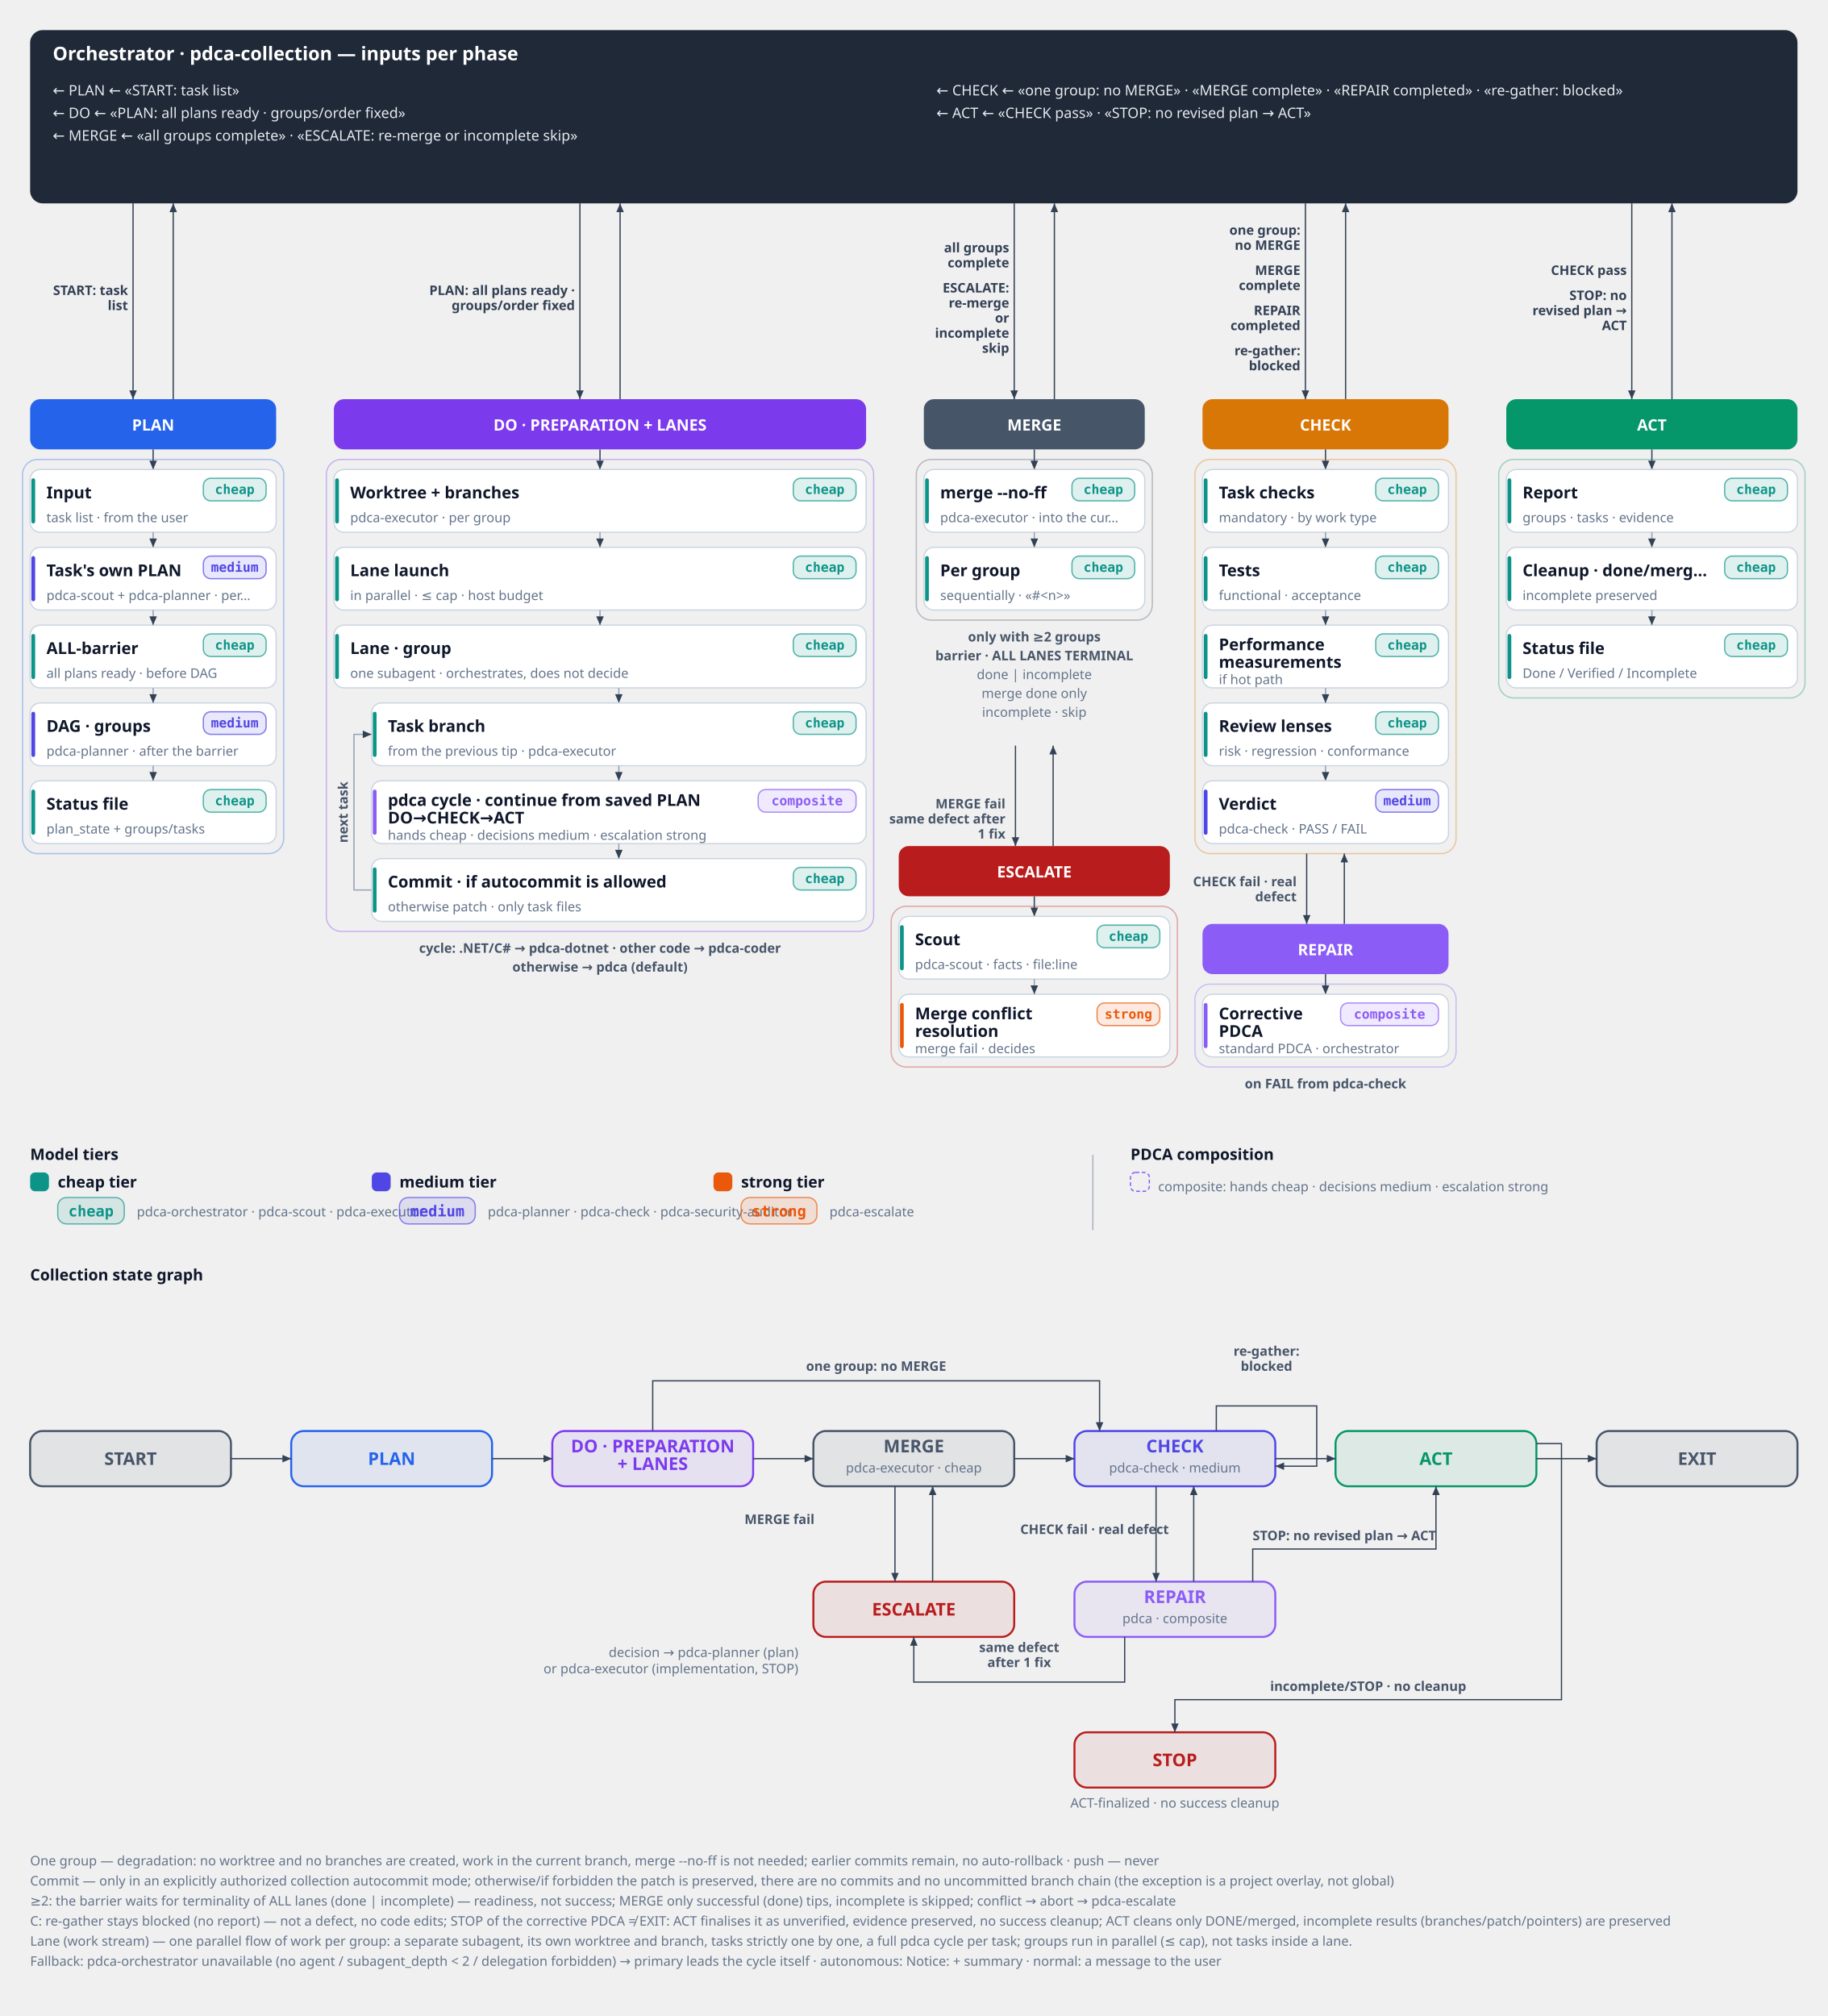
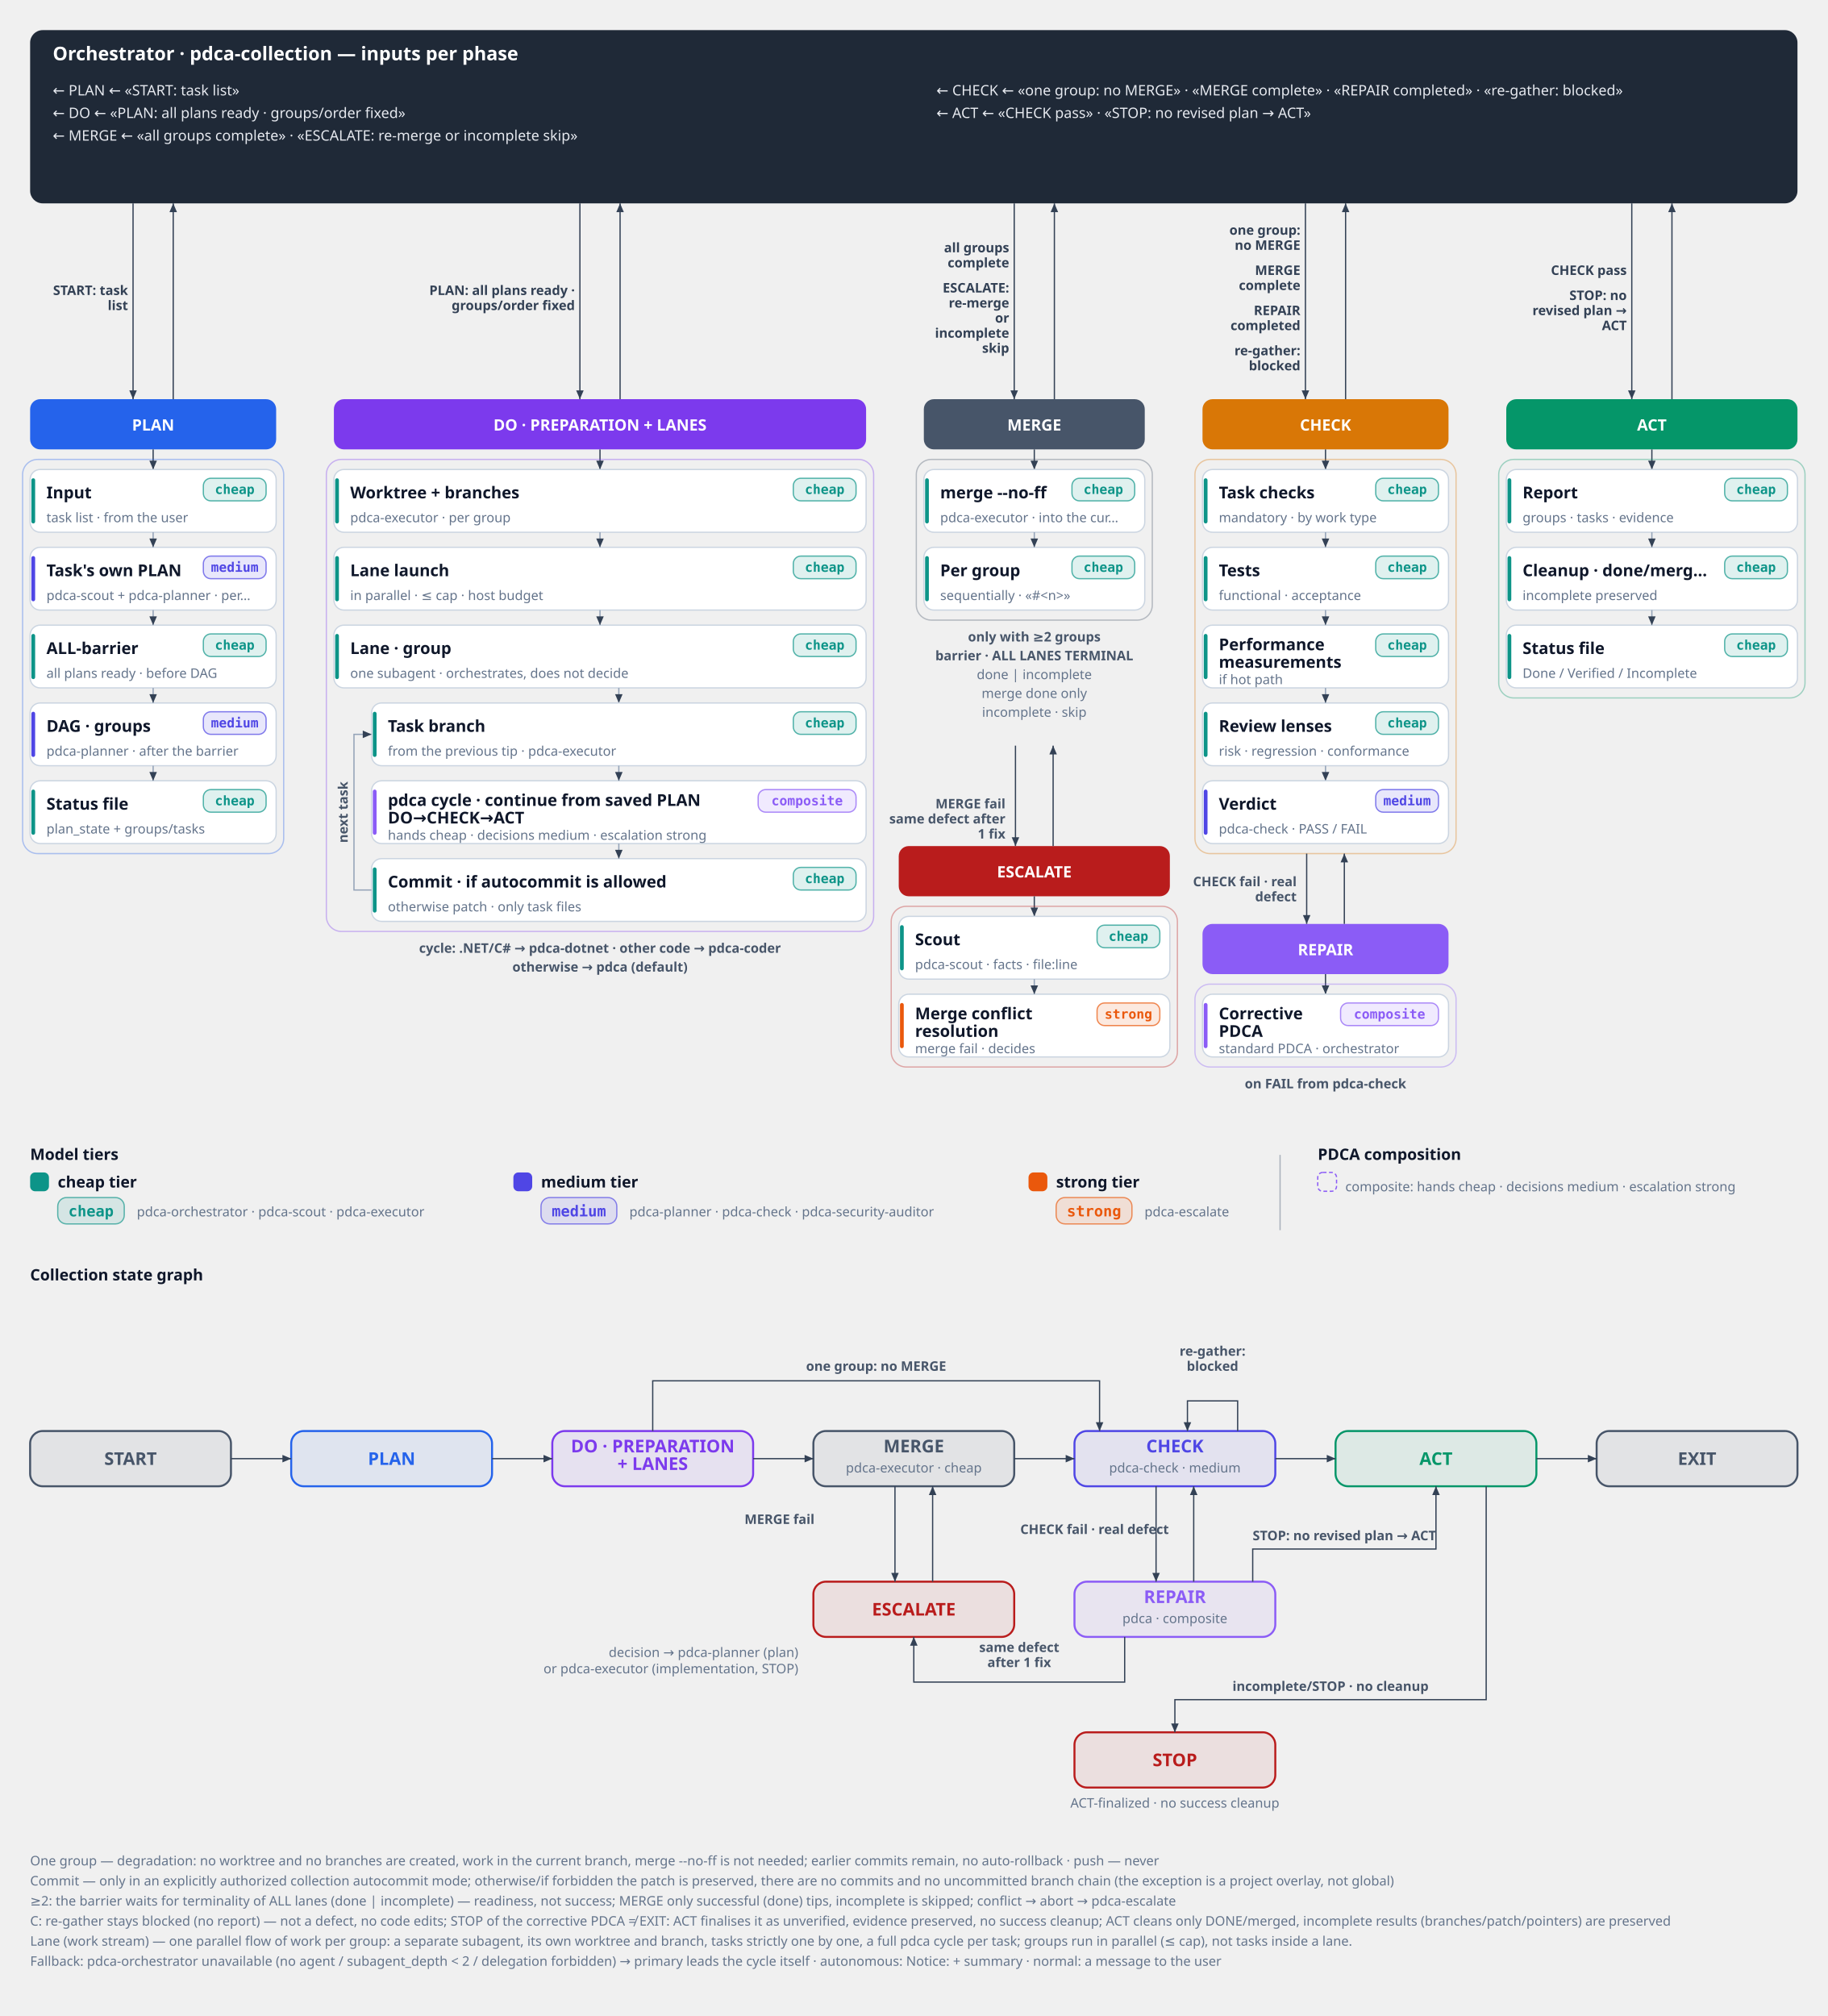
<svg xmlns="http://www.w3.org/2000/svg" viewBox="0 0 1456 1606" width="1456" font-family="Segoe UI, system-ui, sans-serif">
  <defs>
    <marker id="arrow" markerWidth="9" markerHeight="9" refX="7" refY="3" orient="auto">
      <path d="M0,0 L7,3 L0,6 Z" fill="#334155" />
    </marker>
  </defs>
  <style>
.t{font-size:13px;font-weight:600;fill:#0f172a}
.s{font-size:10.5px;fill:#64748b}
.h{font-size:12.5px;font-weight:700;fill:#ffffff}
.g{font-size:10.5px;font-weight:600}
.band{fill:#1f2937}
.bt{fill:#ffffff;font-size:15px;font-weight:700}
.ol{fill:#e6e9ef;font-size:11.5px}
.lt{font-size:12.5px;font-weight:700;fill:#0f172a}
.ls{font-size:10.5px;fill:#64748b}
.nt{font-size:10.5px;fill:#64748b}
.lm{font-family:ui-monospace,Consolas,Menlo,monospace;font-size:12px;font-weight:700}
.bm{font-family:ui-monospace,Consolas,Menlo,monospace;font-size:10.5px;font-weight:700}
.st{font-size:14px;font-weight:700}
</style>
  <rect x="24" y="24" width="1408" height="138" rx="10" class="band" data-band="orchestrator" />
  <text x="42" y="48" class="bt">Orchestrator · pdca-collection — inputs per phase</text>
  <text x="42" y="76" class="ol">← PLAN ← «START: task list»</text>
  <text x="42" y="94" class="ol">← DO ← «PLAN: all plans ready · groups/order fixed»</text>
  <text x="42" y="112" class="ol">← MERGE ← «all groups complete» · «ESCALATE: re-merge or incomplete skip»</text>
  <text x="746.0" y="76" class="ol">← CHECK ← «one group: no MERGE» · «MERGE complete» · «REPAIR completed» · «re-gather: blocked»</text>
  <text x="746.0" y="94" class="ol">← ACT ← «CHECK pass» · «STOP: no revised plan → ACT»</text>
  <g data-column="P">
    <g data-peer-header="P">
      <rect x="24" y="318" width="196" height="40" rx="8" fill="#2563eb" />
      <text x="122.0" y="343.0" class="h" text-anchor="middle">PLAN</text>
    </g>
    <polyline points="122.0,358 122.0,374" fill="none" stroke="#334155" marker-end="url(#arrow)" />
    <rect x="24" y="374" width="196" height="50" rx="8" fill="#ffffff" stroke="#cbd5e1" stroke-width="1" />
    <rect x="25" y="381" width="3" height="36" rx="1.5" fill="#0d9488" />
    <rect x="162" y="381" width="50" height="18" rx="6" fill="#0d9488" fill-opacity="0.13" stroke="#0d9488" stroke-opacity="0.7" />
    <text x="187.0" y="393.5" class="bm" fill="#0d9488" text-anchor="middle">cheap</text>
    <text x="37" y="397" class="t">Input</text>
    <text x="37" y="416" class="s">task list · from the user</text>
    <g data-step="task-plan">
      <rect x="24" y="436" width="196" height="50" rx="8" fill="#ffffff" stroke="#cbd5e1" stroke-width="1" />
      <rect x="25" y="443" width="3" height="36" rx="1.5" fill="#4f46e5" />
      <rect x="162" y="443" width="50" height="18" rx="6" fill="#4f46e5" fill-opacity="0.13" stroke="#4f46e5" stroke-opacity="0.7" />
      <text x="187.0" y="455.5" class="bm" fill="#4f46e5" text-anchor="middle">medium</text>
      <text x="37" y="459" class="t">Task's own PLAN</text>
      <text x="37" y="478" class="s">pdca-scout + pdca-planner · per…</text>
    </g>
    <g data-step="all-plans-barrier">
      <rect x="24" y="498" width="196" height="50" rx="8" fill="#ffffff" stroke="#cbd5e1" stroke-width="1" />
      <rect x="25" y="505" width="3" height="36" rx="1.5" fill="#0d9488" />
      <rect x="162" y="505" width="50" height="18" rx="6" fill="#0d9488" fill-opacity="0.13" stroke="#0d9488" stroke-opacity="0.7" />
      <text x="187.0" y="517.5" class="bm" fill="#0d9488" text-anchor="middle">cheap</text>
      <text x="37" y="521" class="t">ALL-barrier</text>
      <text x="37" y="540" class="s">all plans ready · before DAG</text>
    </g>
    <g data-step="collection-scheduling">
      <rect x="24" y="560" width="196" height="50" rx="8" fill="#ffffff" stroke="#cbd5e1" stroke-width="1" />
      <rect x="25" y="567" width="3" height="36" rx="1.5" fill="#4f46e5" />
      <rect x="162" y="567" width="50" height="18" rx="6" fill="#4f46e5" fill-opacity="0.13" stroke="#4f46e5" stroke-opacity="0.7" />
      <text x="187.0" y="579.5" class="bm" fill="#4f46e5" text-anchor="middle">medium</text>
      <text x="37" y="583" class="t">DAG · groups</text>
      <text x="37" y="602" class="s">pdca-planner · after the barrier</text>
    </g>
    <rect x="24" y="622" width="196" height="50" rx="8" fill="#ffffff" stroke="#cbd5e1" stroke-width="1" />
    <rect x="25" y="629" width="3" height="36" rx="1.5" fill="#0d9488" />
    <rect x="162" y="629" width="50" height="18" rx="6" fill="#0d9488" fill-opacity="0.13" stroke="#0d9488" stroke-opacity="0.7" />
    <text x="187.0" y="641.5" class="bm" fill="#0d9488" text-anchor="middle">cheap</text>
    <text x="37" y="645" class="t">Status file</text>
    <text x="37" y="664" class="s">plan_state + groups/tasks</text>
    <polyline points="122.0,424 122.0,436" fill="none" stroke="#94a3b8" marker-end="url(#arrow)" />
    <polyline points="122.0,486 122.0,498" fill="none" stroke="#94a3b8" marker-end="url(#arrow)" />
    <polyline points="122.0,548 122.0,560" fill="none" stroke="#94a3b8" marker-end="url(#arrow)" />
    <polyline points="122.0,610 122.0,622" fill="none" stroke="#94a3b8" marker-end="url(#arrow)" />
    <rect x="18" y="366" width="208" height="314" rx="12" fill="none" stroke="#2563eb" stroke-opacity="0.35" stroke-width="1" data-frame="P" />
  </g>
  <g data-column="DO">
    <g data-peer-header="DO">
      <rect x="266.0" y="318" width="424" height="40" rx="8" fill="#7c3aed" />
      <text x="478.0" y="343.0" class="h" text-anchor="middle">DO · PREPARATION + LANES</text>
    </g>
    <polyline points="478.0,358 478.0,374" fill="none" stroke="#334155" marker-end="url(#arrow)" />
    <rect x="266.0" y="374" width="424" height="50" rx="8" fill="#ffffff" stroke="#cbd5e1" stroke-width="1" />
    <rect x="267.0" y="381" width="3" height="36" rx="1.5" fill="#0d9488" />
    <rect x="632.0" y="381" width="50" height="18" rx="6" fill="#0d9488" fill-opacity="0.13" stroke="#0d9488" stroke-opacity="0.7" />
    <text x="657.0" y="393.5" class="bm" fill="#0d9488" text-anchor="middle">cheap</text>
    <text x="279.0" y="397" class="t">Worktree + branches</text>
    <text x="279.0" y="416" class="s">pdca-executor · per group</text>
    <rect x="266.0" y="436" width="424" height="50" rx="8" fill="#ffffff" stroke="#cbd5e1" stroke-width="1" />
    <rect x="267.0" y="443" width="3" height="36" rx="1.5" fill="#0d9488" />
    <rect x="632.0" y="443" width="50" height="18" rx="6" fill="#0d9488" fill-opacity="0.13" stroke="#0d9488" stroke-opacity="0.7" />
    <text x="657.0" y="455.5" class="bm" fill="#0d9488" text-anchor="middle">cheap</text>
    <text x="279.0" y="459" class="t">Lane launch</text>
    <text x="279.0" y="478" class="s">in parallel · ≤ cap · host budget</text>
    <polyline points="478.0,424 478.0,436" fill="none" stroke="#94a3b8" marker-end="url(#arrow)" />
    <rect x="266.0" y="498" width="424" height="50" rx="8" fill="#ffffff" stroke="#cbd5e1" stroke-width="1" />
    <rect x="267.0" y="505" width="3" height="36" rx="1.5" fill="#0d9488" />
    <rect x="632.0" y="505" width="50" height="18" rx="6" fill="#0d9488" fill-opacity="0.13" stroke="#0d9488" stroke-opacity="0.7" />
    <text x="657.0" y="517.5" class="bm" fill="#0d9488" text-anchor="middle">cheap</text>
    <text x="279.0" y="521" class="t">Lane · group</text>
    <text x="279.0" y="540" class="s">one subagent · orchestrates, does not decide</text>
    <polyline points="478.0,486 478.0,498" fill="none" stroke="#94a3b8" marker-end="url(#arrow)" />
    <polyline points="493.0,548 493.0,560" fill="none" stroke="#94a3b8" marker-end="url(#arrow)" />
    <rect x="296.0" y="560" width="394" height="50" rx="8" fill="#ffffff" stroke="#cbd5e1" stroke-width="1" />
    <rect x="297.0" y="567" width="3" height="36" rx="1.5" fill="#0d9488" />
    <rect x="632.0" y="567" width="50" height="18" rx="6" fill="#0d9488" fill-opacity="0.13" stroke="#0d9488" stroke-opacity="0.7" />
    <text x="657.0" y="579.5" class="bm" fill="#0d9488" text-anchor="middle">cheap</text>
    <text x="309.0" y="583" class="t">Task branch</text>
    <text x="309.0" y="602" class="s">from the previous tip · pdca-executor</text>
    <rect x="296.0" y="622" width="394" height="50" rx="8" fill="#ffffff" stroke="#cbd5e1" stroke-width="1" />
    <rect x="297.0" y="629" width="3" height="36" rx="1.5" fill="#8b5cf6" />
    <rect x="604.0" y="629" width="78" height="18" rx="6" fill="#8b5cf6" fill-opacity="0.13" stroke="#8b5cf6" stroke-opacity="0.7" />
    <text x="643.0" y="641.5" class="bm" fill="#8b5cf6" text-anchor="middle">composite</text>
    <text x="309.0" y="642" class="t">pdca cycle · continue from saved PLAN</text>
    <text x="309.0" y="656" class="t">DO→CHECK→ACT</text>
    <text x="309.0" y="669" class="s">hands cheap · decisions medium · escalation strong</text>
    <polyline points="493.0,610 493.0,622" fill="none" stroke="#94a3b8" marker-end="url(#arrow)" />
    <rect x="296.0" y="684" width="394" height="50" rx="8" fill="#ffffff" stroke="#cbd5e1" stroke-width="1" />
    <rect x="297.0" y="691" width="3" height="36" rx="1.5" fill="#0d9488" />
    <rect x="632.0" y="691" width="50" height="18" rx="6" fill="#0d9488" fill-opacity="0.13" stroke="#0d9488" stroke-opacity="0.7" />
    <text x="657.0" y="703.5" class="bm" fill="#0d9488" text-anchor="middle">cheap</text>
    <text x="309.0" y="707" class="t">Commit · if autocommit is allowed</text>
    <text x="309.0" y="726" class="s">otherwise patch · only task files</text>
    <polyline points="493.0,672 493.0,684" fill="none" stroke="#94a3b8" marker-end="url(#arrow)" />
    <path d="M296.0,709.0 L282.0,709.0 L282.0,585.0 L296.0,585.0" fill="none" stroke="#94a3b8" marker-end="url(#arrow)" />
    <text x="277.0" y="647.0" class="g" fill="#475569" text-anchor="middle" transform="rotate(-90 277.0 647.0)">next task</text>
    <rect x="260.0" y="366" width="436" height="376" rx="12" fill="none" stroke="#7c3aed" stroke-opacity="0.35" stroke-width="1" data-frame="DO" />
    <text x="478.0" y="759" class="g" fill="#475569" text-anchor="middle">cycle: .NET/C# → pdca-dotnet · other code → pdca-coder</text>
    <text x="478.0" y="774" class="g" fill="#475569" text-anchor="middle">otherwise → pdca (default)</text>
  </g>
  <g data-column="MERGE">
    <g data-peer-header="MERGE">
      <rect x="736.0" y="318" width="176" height="40" rx="8" fill="#475569" />
      <text x="824.0" y="343.0" class="h" text-anchor="middle">MERGE</text>
    </g>
    <polyline points="824.0,358 824.0,374" fill="none" stroke="#334155" marker-end="url(#arrow)" />
    <rect x="736.0" y="374" width="176" height="50" rx="8" fill="#ffffff" stroke="#cbd5e1" stroke-width="1" />
    <rect x="737.0" y="381" width="3" height="36" rx="1.5" fill="#0d9488" />
    <rect x="854.0" y="381" width="50" height="18" rx="6" fill="#0d9488" fill-opacity="0.13" stroke="#0d9488" stroke-opacity="0.7" />
    <text x="879.0" y="393.5" class="bm" fill="#0d9488" text-anchor="middle">cheap</text>
    <text x="749.0" y="397" class="t">merge --no-ff</text>
    <text x="749.0" y="416" class="s">pdca-executor · into the cur…</text>
    <rect x="736.0" y="436" width="176" height="50" rx="8" fill="#ffffff" stroke="#cbd5e1" stroke-width="1" />
    <rect x="737.0" y="443" width="3" height="36" rx="1.5" fill="#0d9488" />
    <rect x="854.0" y="443" width="50" height="18" rx="6" fill="#0d9488" fill-opacity="0.13" stroke="#0d9488" stroke-opacity="0.7" />
    <text x="879.0" y="455.5" class="bm" fill="#0d9488" text-anchor="middle">cheap</text>
    <text x="749.0" y="459" class="t">Per group</text>
    <text x="749.0" y="478" class="s">sequentially · «#&lt;n&gt;»</text>
    <polyline points="824.0,424 824.0,436" fill="none" stroke="#94a3b8" marker-end="url(#arrow)" />
    <g data-condition="all-lanes-terminal">
      <rect x="730.0" y="366" width="188" height="128" rx="12" fill="none" stroke="#475569" stroke-opacity="0.35" stroke-width="1" data-frame="MERGE" />
      <text x="824.0" y="511" class="g" fill="#475569" text-anchor="middle">only with ≥2 groups</text>
      <text x="824.0" y="526" class="g" fill="#475569" text-anchor="middle">barrier · ALL LANES TERMINAL</text>
      <text x="824.0" y="541" class="ls" fill="#64748b" text-anchor="middle">done | incomplete</text>
      <text x="824.0" y="556" class="ls" fill="#64748b" text-anchor="middle">merge done only</text>
      <text x="824.0" y="571" class="ls" fill="#64748b" text-anchor="middle">incomplete · skip</text>
    </g>
  </g>
  <g data-column="C" data-role="pdca-check" data-tier="medium">
    <g data-peer-header="C">
      <rect x="958.0" y="318" width="196" height="40" rx="8" fill="#d97706" />
      <text x="1056.0" y="343.0" class="h" text-anchor="middle">CHECK</text>
    </g>
    <polyline points="1056.0,358 1056.0,374" fill="none" stroke="#334155" marker-end="url(#arrow)" />
    <rect x="958.0" y="374" width="196" height="50" rx="8" fill="#ffffff" stroke="#cbd5e1" stroke-width="1" />
    <rect x="959.0" y="381" width="3" height="36" rx="1.5" fill="#0d9488" />
    <rect x="1096.0" y="381" width="50" height="18" rx="6" fill="#0d9488" fill-opacity="0.13" stroke="#0d9488" stroke-opacity="0.7" />
    <text x="1121.0" y="393.5" class="bm" fill="#0d9488" text-anchor="middle">cheap</text>
    <text x="971.0" y="397" class="t">Task checks</text>
    <text x="971.0" y="416" class="s">mandatory · by work type</text>
    <rect x="958.0" y="436" width="196" height="50" rx="8" fill="#ffffff" stroke="#cbd5e1" stroke-width="1" />
    <rect x="959.0" y="443" width="3" height="36" rx="1.5" fill="#0d9488" />
    <rect x="1096.0" y="443" width="50" height="18" rx="6" fill="#0d9488" fill-opacity="0.13" stroke="#0d9488" stroke-opacity="0.7" />
    <text x="1121.0" y="455.5" class="bm" fill="#0d9488" text-anchor="middle">cheap</text>
    <text x="971.0" y="459" class="t">Tests</text>
    <text x="971.0" y="478" class="s">functional · acceptance</text>
    <rect x="958.0" y="498" width="196" height="50" rx="8" fill="#ffffff" stroke="#cbd5e1" stroke-width="1" />
    <rect x="959.0" y="505" width="3" height="36" rx="1.5" fill="#0d9488" />
    <rect x="1096.0" y="505" width="50" height="18" rx="6" fill="#0d9488" fill-opacity="0.13" stroke="#0d9488" stroke-opacity="0.7" />
    <text x="1121.0" y="517.5" class="bm" fill="#0d9488" text-anchor="middle">cheap</text>
    <text x="971.0" y="518" class="t">Performance</text>
    <text x="971.0" y="532" class="t">measurements</text>
    <text x="971.0" y="545" class="s">if hot path</text>
    <rect x="958.0" y="560" width="196" height="50" rx="8" fill="#ffffff" stroke="#cbd5e1" stroke-width="1" />
    <rect x="959.0" y="567" width="3" height="36" rx="1.5" fill="#0d9488" />
    <rect x="1096.0" y="567" width="50" height="18" rx="6" fill="#0d9488" fill-opacity="0.13" stroke="#0d9488" stroke-opacity="0.7" />
    <text x="1121.0" y="579.5" class="bm" fill="#0d9488" text-anchor="middle">cheap</text>
    <text x="971.0" y="583" class="t">Review lenses</text>
    <text x="971.0" y="602" class="s">risk · regression · conformance</text>
    <polyline points="1056.0,424 1056.0,436" fill="none" stroke="#94a3b8" marker-end="url(#arrow)" />
    <polyline points="1056.0,486 1056.0,498" fill="none" stroke="#94a3b8" marker-end="url(#arrow)" />
    <polyline points="1056.0,548 1056.0,560" fill="none" stroke="#94a3b8" marker-end="url(#arrow)" />
    <polyline points="1056.0,610 1056.0,622" fill="none" stroke="#94a3b8" marker-end="url(#arrow)" />
    <g data-step="check-verdict" data-role="pdca-check" data-tier="medium">
      <rect x="958.0" y="622" width="196" height="50" rx="8" fill="#ffffff" stroke="#cbd5e1" stroke-width="1" />
      <rect x="959.0" y="629" width="3" height="36" rx="1.5" fill="#4f46e5" />
      <rect x="1096.0" y="629" width="50" height="18" rx="6" fill="#4f46e5" fill-opacity="0.13" stroke="#4f46e5" stroke-opacity="0.7" />
      <text x="1121.0" y="641.5" class="bm" fill="#4f46e5" text-anchor="middle">medium</text>
      <text x="971.0" y="645" class="t">Verdict</text>
      <text x="971.0" y="664" class="s">pdca-check · PASS / FAIL</text>
    </g>
    <rect x="952.0" y="366" width="208" height="314" rx="12" fill="none" stroke="#d97706" stroke-opacity="0.35" stroke-width="1" data-frame="C" />
  </g>
  <g data-column="A">
    <g data-peer-header="A">
      <rect x="1200.0" y="318" width="232" height="40" rx="8" fill="#059669" />
      <text x="1316.0" y="343.0" class="h" text-anchor="middle">ACT</text>
    </g>
    <polyline points="1316.0,358 1316.0,374" fill="none" stroke="#334155" marker-end="url(#arrow)" />
    <rect x="1200.0" y="374" width="232" height="50" rx="8" fill="#ffffff" stroke="#cbd5e1" stroke-width="1" />
    <rect x="1201.0" y="381" width="3" height="36" rx="1.5" fill="#0d9488" />
    <rect x="1374.0" y="381" width="50" height="18" rx="6" fill="#0d9488" fill-opacity="0.13" stroke="#0d9488" stroke-opacity="0.7" />
    <text x="1399.0" y="393.5" class="bm" fill="#0d9488" text-anchor="middle">cheap</text>
    <text x="1213.0" y="397" class="t">Report</text>
    <text x="1213.0" y="416" class="s">groups · tasks · evidence</text>
    <rect x="1200.0" y="436" width="232" height="50" rx="8" fill="#ffffff" stroke="#cbd5e1" stroke-width="1" />
    <rect x="1201.0" y="443" width="3" height="36" rx="1.5" fill="#0d9488" />
    <rect x="1374.0" y="443" width="50" height="18" rx="6" fill="#0d9488" fill-opacity="0.13" stroke="#0d9488" stroke-opacity="0.7" />
    <text x="1399.0" y="455.5" class="bm" fill="#0d9488" text-anchor="middle">cheap</text>
    <text x="1213.0" y="459" class="t">Cleanup · done/merg…</text>
    <text x="1213.0" y="478" class="s">incomplete preserved</text>
    <rect x="1200.0" y="498" width="232" height="50" rx="8" fill="#ffffff" stroke="#cbd5e1" stroke-width="1" />
    <rect x="1201.0" y="505" width="3" height="36" rx="1.5" fill="#0d9488" />
    <rect x="1374.0" y="505" width="50" height="18" rx="6" fill="#0d9488" fill-opacity="0.13" stroke="#0d9488" stroke-opacity="0.7" />
    <text x="1399.0" y="517.5" class="bm" fill="#0d9488" text-anchor="middle">cheap</text>
    <text x="1213.0" y="521" class="t">Status file</text>
    <text x="1213.0" y="540" class="s">Done / Verified / Incomplete</text>
    <polyline points="1316.0,424 1316.0,436" fill="none" stroke="#94a3b8" marker-end="url(#arrow)" />
    <polyline points="1316.0,486 1316.0,498" fill="none" stroke="#94a3b8" marker-end="url(#arrow)" />
    <rect x="1194.0" y="366" width="244" height="190" rx="12" fill="none" stroke="#059669" stroke-opacity="0.35" stroke-width="1" data-frame="A" />
  </g>
  <g data-column="REPAIR" data-child-of="C" data-dispatched-by="orchestrator" data-main-recovery="corrective-pdca" data-composition="composite">
    <g data-peer-header="REPAIR">
      <rect x="958.0" y="736" width="196" height="40" rx="8" fill="#8b5cf6" />
      <text x="1056.0" y="761.0" class="h" text-anchor="middle">REPAIR</text>
    </g>
    <polyline points="1056.0,776 1056.0,792" fill="none" stroke="#334155" marker-end="url(#arrow)" />
    <rect x="958.0" y="792" width="196" height="50" rx="8" fill="#ffffff" stroke="#cbd5e1" stroke-width="1" />
    <rect x="959.0" y="799" width="3" height="36" rx="1.5" fill="#8b5cf6" />
    <rect x="1068.0" y="799" width="78" height="18" rx="6" fill="#8b5cf6" fill-opacity="0.13" stroke="#8b5cf6" stroke-opacity="0.7" />
    <text x="1107.0" y="811.5" class="bm" fill="#8b5cf6" text-anchor="middle">composite</text>
    <text x="971.0" y="812" class="t">Corrective</text>
    <text x="971.0" y="826" class="t">PDCA</text>
    <text x="971.0" y="839" class="s">standard PDCA · orchestrator</text>
    <rect x="952.0" y="784" width="208" height="66" rx="12" fill="none" stroke="#8b5cf6" stroke-opacity="0.35" stroke-width="1" data-frame="REPAIR" />
    <text x="1056.0" y="867" class="g" fill="#475569" text-anchor="middle">on FAIL from pdca-check</text>
  </g>
  <g data-bus="dispatch" data-origin="C" data-target="REPAIR" data-kind="dispatch">
    <polyline points="1041.0,680 1041.0,736" fill="none" stroke="#334155" marker-end="url(#arrow)" />
    <g data-entry-from="C" data-entry-to="REPAIR" data-entry-condition="FAIL">
      <text x="1033.0" y="706" class="g" fill="#475569" text-anchor="end">CHECK fail · real</text>
      <text x="1033.0" y="718" class="g" fill="#475569" text-anchor="end">defect</text>
    </g>
  </g>
  <g data-bus="result" data-origin="REPAIR" data-target="C" data-kind="result">
    <polyline points="1071.0,736 1071.0,680" fill="none" stroke="#334155" marker-end="url(#arrow)" />
  </g>
  <g data-column="E" data-child-of="MERGE" data-dispatched-by="orchestrator">
    <g data-peer-header="E">
      <rect x="716.0" y="674" width="216" height="40" rx="8" fill="#b91c1c" />
      <text x="824.0" y="699.0" class="h" text-anchor="middle">ESCALATE</text>
    </g>
    <polyline points="824.0,714 824.0,730" fill="none" stroke="#334155" marker-end="url(#arrow)" />
    <rect x="716.0" y="730" width="216" height="50" rx="8" fill="#ffffff" stroke="#cbd5e1" stroke-width="1" />
    <rect x="717.0" y="737" width="3" height="36" rx="1.5" fill="#0d9488" />
    <rect x="874.0" y="737" width="50" height="18" rx="6" fill="#0d9488" fill-opacity="0.13" stroke="#0d9488" stroke-opacity="0.7" />
    <text x="899.0" y="749.5" class="bm" fill="#0d9488" text-anchor="middle">cheap</text>
    <text x="729.0" y="753" class="t">Scout</text>
    <text x="729.0" y="772" class="s">pdca-scout · facts · file:line</text>
    <rect x="716.0" y="792" width="216" height="50" rx="8" fill="#ffffff" stroke="#cbd5e1" stroke-width="1" />
    <rect x="717.0" y="799" width="3" height="36" rx="1.5" fill="#ea580c" />
    <rect x="874.0" y="799" width="50" height="18" rx="6" fill="#ea580c" fill-opacity="0.13" stroke="#ea580c" stroke-opacity="0.7" />
    <text x="899.0" y="811.5" class="bm" fill="#ea580c" text-anchor="middle">strong</text>
    <text x="729.0" y="812" class="t">Merge conflict</text>
    <text x="729.0" y="826" class="t">resolution</text>
    <text x="729.0" y="839" class="s">merge fail · decides</text>
    <polyline points="824.0,780 824.0,792" fill="none" stroke="#94a3b8" marker-end="url(#arrow)" />
    <rect x="710.0" y="722" width="228" height="128" rx="12" fill="none" stroke="#b91c1c" stroke-opacity="0.35" stroke-width="1" data-frame="E" />
  </g>
  <g data-bus="dispatch" data-origin="MERGE" data-target="E" data-kind="dispatch">
    <polyline points="809.0,594 809.0,674" fill="none" stroke="#334155" marker-end="url(#arrow)" />
    <g data-entry-from="MERGE" data-entry-to="ESCALATE" data-entry-condition="merge-conflict">
      <text x="801.0" y="644" class="g" fill="#475569" text-anchor="end">MERGE fail</text>
    </g>
    <g data-entry-from="REPAIR" data-entry-to="ESCALATE" data-entry-condition="same defect after 1 fix">
      <text x="801.0" y="656" class="g" fill="#475569" text-anchor="end">same defect after</text>
      <text x="801.0" y="668" class="g" fill="#475569" text-anchor="end">1 fix</text>
    </g>
  </g>
  <g data-bus="result" data-origin="E" data-target="MERGE" data-kind="result">
    <polyline points="839.0,674 839.0,594" fill="none" stroke="#334155" marker-end="url(#arrow)" />
  </g>
  <g data-bus="dispatch" data-origin="orchestrator" data-target="P" data-kind="dispatch">
    <polyline points="106.0,162 106.0,318" fill="none" stroke="#334155" marker-end="url(#arrow)" />
    <g data-entry-from="START" data-entry-to="P" data-entry-condition="start">
      <text x="102.0" y="235.0" class="g" fill="#334155" text-anchor="end">START: task</text>
      <text x="102.0" y="247.0" class="g" fill="#334155" text-anchor="end">list</text>
    </g>
  </g>
  <g data-bus="result" data-origin="P" data-target="orchestrator" data-kind="result">
    <polyline points="138.0,318 138.0,162" fill="none" stroke="#334155" marker-end="url(#arrow)" />
  </g>
  <g data-bus="dispatch" data-origin="orchestrator" data-target="DO" data-kind="dispatch">
    <polyline points="462.0,162 462.0,318" fill="none" stroke="#334155" marker-end="url(#arrow)" />
    <g data-entry-from="P" data-entry-to="DO" data-entry-condition="groups">
      <text x="458.0" y="235.0" class="g" fill="#334155" text-anchor="end">PLAN: all plans ready ·</text>
      <text x="458.0" y="247.0" class="g" fill="#334155" text-anchor="end">groups/order fixed</text>
    </g>
  </g>
  <g data-bus="result" data-origin="DO" data-target="orchestrator" data-kind="result">
    <polyline points="494.0,318 494.0,162" fill="none" stroke="#334155" marker-end="url(#arrow)" />
  </g>
  <g data-bus="dispatch" data-origin="orchestrator" data-target="MERGE" data-kind="dispatch">
    <polyline points="808.0,162 808.0,318" fill="none" stroke="#334155" marker-end="url(#arrow)" />
    <g data-entry-from="DO" data-entry-to="MERGE" data-entry-condition="≥2 · all-lanes-terminal">
      <text x="804.0" y="201.0" class="g" fill="#334155" text-anchor="end">all groups</text>
      <text x="804.0" y="213.0" class="g" fill="#334155" text-anchor="end">complete</text>
    </g>
    <g data-entry-from="ESCALATE" data-entry-to="MERGE" data-entry-condition="resolved/reorder/mark incomplete">
      <text x="804.0" y="233.0" class="g" fill="#334155" text-anchor="end">ESCALATE:</text>
      <text x="804.0" y="245.0" class="g" fill="#334155" text-anchor="end">re-merge</text>
      <text x="804.0" y="257.0" class="g" fill="#334155" text-anchor="end">or</text>
      <text x="804.0" y="269.0" class="g" fill="#334155" text-anchor="end">incomplete</text>
      <text x="804.0" y="281.0" class="g" fill="#334155" text-anchor="end">skip</text>
    </g>
  </g>
  <g data-bus="result" data-origin="MERGE" data-target="orchestrator" data-kind="result">
    <polyline points="840.0,318 840.0,162" fill="none" stroke="#334155" marker-end="url(#arrow)" />
  </g>
  <g data-bus="dispatch" data-origin="orchestrator" data-target="C" data-kind="dispatch">
    <polyline points="1040.0,162 1040.0,318" fill="none" stroke="#334155" marker-end="url(#arrow)" />
    <g data-entry-from="DO" data-entry-to="C" data-entry-condition="one group · no merge">
      <text x="1036.0" y="187.0" class="g" fill="#334155" text-anchor="end">one group:</text>
      <text x="1036.0" y="199.0" class="g" fill="#334155" text-anchor="end">no MERGE</text>
    </g>
    <g data-entry-from="MERGE" data-entry-to="C" data-entry-condition="integration complete">
      <text x="1036.0" y="219.0" class="g" fill="#334155" text-anchor="end">MERGE</text>
      <text x="1036.0" y="231.0" class="g" fill="#334155" text-anchor="end">complete</text>
    </g>
    <g data-entry-from="REPAIR" data-entry-to="C" data-entry-condition="full-verification">
      <text x="1036.0" y="251.0" class="g" fill="#334155" text-anchor="end">REPAIR</text>
      <text x="1036.0" y="263.0" class="g" fill="#334155" text-anchor="end">completed</text>
    </g>
    <g data-entry-from="C" data-entry-to="C" data-entry-condition="re-gather">
      <text x="1036.0" y="283.0" class="g" fill="#334155" text-anchor="end">re-gather:</text>
      <text x="1036.0" y="295.0" class="g" fill="#334155" text-anchor="end">blocked</text>
    </g>
  </g>
  <g data-bus="result" data-origin="C" data-target="orchestrator" data-kind="result">
    <polyline points="1072.0,318 1072.0,162" fill="none" stroke="#334155" marker-end="url(#arrow)" />
  </g>
  <g data-bus="dispatch" data-origin="orchestrator" data-target="A" data-kind="dispatch">
    <polyline points="1300.0,162 1300.0,318" fill="none" stroke="#334155" marker-end="url(#arrow)" />
    <g data-entry-from="C" data-entry-to="A" data-entry-condition="PASS">
      <text x="1296.0" y="219.0" class="g" fill="#334155" text-anchor="end">CHECK pass</text>
    </g>
    <g data-entry-from="REPAIR" data-entry-to="A" data-entry-condition="revision exhausted · no plan">
      <text x="1296.0" y="239.0" class="g" fill="#334155" text-anchor="end">STOP: no</text>
      <text x="1296.0" y="251.0" class="g" fill="#334155" text-anchor="end">revised plan →</text>
      <text x="1296.0" y="263.0" class="g" fill="#334155" text-anchor="end">ACT</text>
    </g>
  </g>
  <g data-bus="result" data-origin="A" data-target="orchestrator" data-kind="result">
    <polyline points="1332.0,318 1332.0,162" fill="none" stroke="#334155" marker-end="url(#arrow)" />
  </g>
  <g data-legend="model-tiers">
    <text x="24" y="924" class="lt">Model tiers</text>
-     <text x="46.0" y="946" class="lt">cheap tier</text>
-     <rect x="24.0" y="934" width="15" height="15" rx="4" fill="#0d9488" />
-     <rect x="46.0" y="954" width="53.0" height="21" rx="7" fill="#0d9488" fill-opacity="0.12" stroke="#0d9488" stroke-opacity="0.65" />
+     <text x="46" y="946" class="lt">cheap tier</text>
+     <rect x="24" y="934" width="15" height="15" rx="4" fill="#0d9488" />
+     <rect x="46" y="954" width="53.0" height="21" rx="7" fill="#0d9488" fill-opacity="0.12" stroke="#0d9488" stroke-opacity="0.65" />
    <text x="72.5" y="969" class="lm" fill="#0d9488" text-anchor="middle">cheap</text>
    <text x="109.0" y="969" class="ls">pdca-orchestrator · pdca-scout · pdca-executor</text>
-     <text x="318.213" y="946" class="lt">medium tier</text>
-     <rect x="296.213" y="934" width="15" height="15" rx="4" fill="#4f46e5" />
-     <rect x="318.213" y="954" width="60.4" height="21" rx="7" fill="#4f46e5" fill-opacity="0.12" stroke="#4f46e5" stroke-opacity="0.65" />
-     <text x="348.413" y="969" class="lm" fill="#4f46e5" text-anchor="middle">medium</text>
-     <text x="388.613" y="969" class="ls">pdca-planner · pdca-check · pdca-security-auditor</text>
-     <text x="590.427" y="946" class="lt">strong tier</text>
-     <rect x="568.427" y="934" width="15" height="15" rx="4" fill="#ea580c" />
-     <rect x="590.427" y="954" width="60.4" height="21" rx="7" fill="#ea580c" fill-opacity="0.12" stroke="#ea580c" stroke-opacity="0.65" />
-     <text x="620.627" y="969" class="lm" fill="#ea580c" text-anchor="middle">strong</text>
-     <text x="660.827" y="969" class="ls">pdca-escalate</text>
-   </g>
-   <line x1="870.64" y1="920" x2="870.64" y2="980" stroke="#64748b" stroke-opacity="0.5" />
+     <text x="431.0" y="946" class="lt">medium tier</text>
+     <rect x="409.0" y="934" width="15" height="15" rx="4" fill="#4f46e5" />
+     <rect x="431.0" y="954" width="60.4" height="21" rx="7" fill="#4f46e5" fill-opacity="0.12" stroke="#4f46e5" stroke-opacity="0.65" />
+     <text x="461.2" y="969" class="lm" fill="#4f46e5" text-anchor="middle">medium</text>
+     <text x="501.4" y="969" class="ls">pdca-planner · pdca-check · pdca-security-auditor</text>
+     <text x="841.4" y="946" class="lt">strong tier</text>
+     <rect x="819.4" y="934" width="15" height="15" rx="4" fill="#ea580c" />
+     <rect x="841.4" y="954" width="60.4" height="21" rx="7" fill="#ea580c" fill-opacity="0.12" stroke="#ea580c" stroke-opacity="0.65" />
+     <text x="871.6" y="969" class="lm" fill="#ea580c" text-anchor="middle">strong</text>
+     <text x="911.8" y="969" class="ls">pdca-escalate</text>
+   </g>
+   <line x1="1019.8" y1="920" x2="1019.8" y2="980" stroke="#64748b" stroke-opacity="0.5" />
  <g data-legend="composition">
-     <text x="900.64" y="924" class="lt">PDCA composition</text>
-     <rect x="900.64" y="934" width="15" height="15" rx="4" fill="none" stroke="#8b5cf6" stroke-dasharray="3 2" />
-     <text x="922.64" y="949" class="ls" fill="#475569">composite: hands cheap · decisions medium · escalation strong</text>
+     <text x="1049.8" y="924" class="lt">PDCA composition</text>
+     <rect x="1049.8" y="934" width="15" height="15" rx="4" fill="none" stroke="#8b5cf6" stroke-dasharray="3 2" />
+     <text x="1071.8" y="949" class="ls" fill="#475569">composite: hands cheap · decisions medium · escalation strong</text>
  </g>
  <text x="24" y="1020" class="lt">Collection state graph</text>
  <g data-node="START">
    <rect x="24" y="1140" width="160" height="44" rx="10" fill="#475569" fill-opacity="0.08" stroke="#475569" stroke-width="1.6" />
    <text x="104.0" y="1167.0" class="st" fill="#475569" text-anchor="middle">START</text>
  </g>
  <g data-node="P">
    <rect x="232" y="1140" width="160" height="44" rx="10" fill="#2563eb" fill-opacity="0.08" stroke="#2563eb" stroke-width="1.6" />
    <text x="312.0" y="1167.0" class="st" fill="#2563eb" text-anchor="middle">PLAN</text>
  </g>
  <g data-node="DO" data-tier="cheap">
    <rect x="440" y="1140" width="160" height="44" rx="10" fill="#7c3aed" fill-opacity="0.08" stroke="#7c3aed" stroke-width="1.6" />
    <text x="520.0" y="1157" class="st" fill="#7c3aed" text-anchor="middle">DO · PREPARATION</text>
    <text x="520.0" y="1171" class="st" fill="#7c3aed" text-anchor="middle">+ LANES</text>
  </g>
  <g data-node="MERGE" data-tier="cheap">
    <rect x="648" y="1140" width="160" height="44" rx="10" fill="#475569" fill-opacity="0.08" stroke="#475569" stroke-width="1.6" />
    <text x="728.0" y="1157" class="st" fill="#475569" text-anchor="middle">MERGE</text>
    <text x="728.0" y="1173" class="ls" fill="#475569" text-anchor="middle">pdca-executor · cheap</text>
  </g>
  <g data-node="C" data-tier="medium">
    <rect x="856" y="1140" width="160" height="44" rx="10" fill="#4f46e5" fill-opacity="0.08" stroke="#4f46e5" stroke-width="1.6" />
    <text x="936.0" y="1157" class="st" fill="#4f46e5" text-anchor="middle">CHECK</text>
    <text x="936.0" y="1173" class="ls" fill="#4f46e5" text-anchor="middle">pdca-check · medium</text>
  </g>
  <g data-node="A">
    <rect x="1064" y="1140" width="160" height="44" rx="10" fill="#059669" fill-opacity="0.08" stroke="#059669" stroke-width="1.6" />
    <text x="1144.0" y="1167.0" class="st" fill="#059669" text-anchor="middle">ACT</text>
  </g>
  <g data-node="EXIT">
    <rect x="1272" y="1140" width="160" height="44" rx="10" fill="#475569" fill-opacity="0.08" stroke="#475569" stroke-width="1.6" />
    <text x="1352.0" y="1167.0" class="st" fill="#475569" text-anchor="middle">EXIT</text>
  </g>
  <g data-node="REPAIR" data-composition="composite">
    <rect x="856" y="1260" width="160" height="44" rx="10" fill="#8b5cf6" fill-opacity="0.08" stroke="#8b5cf6" stroke-width="1.6" />
    <text x="936.0" y="1277" class="st" fill="#8b5cf6" text-anchor="middle">REPAIR</text>
    <text x="936.0" y="1293" class="ls" fill="#8b5cf6" text-anchor="middle">pdca · composite</text>
  </g>
  <g data-node="ESCALATE" data-tier="strong">
    <rect x="648" y="1260" width="160" height="44" rx="10" fill="#b91c1c" fill-opacity="0.08" stroke="#b91c1c" stroke-width="1.6" />
    <text x="728.0" y="1287.0" class="st" fill="#b91c1c" text-anchor="middle">ESCALATE</text>
  </g>
  <g data-annotation="ESCALATE">
    <text x="636" y="1320" class="nt" text-anchor="end">decision → pdca-planner (plan)</text>
    <text x="636" y="1333" class="nt" text-anchor="end">or pdca-executor (implementation, STOP)</text>
  </g>
  <g data-node="STOP">
    <rect x="856" y="1380" width="160" height="44" rx="10" fill="#b91c1c" fill-opacity="0.08" stroke="#b91c1c" stroke-width="1.6" />
    <text x="936.0" y="1407.0" class="st" fill="#b91c1c" text-anchor="middle">STOP</text>
  </g>
  <g data-annotation="STOP">
    <text x="936.0" y="1440" class="nt" text-anchor="middle">ACT-finalized · no success cleanup</text>
  </g>
  <g data-from="START" data-to="P" data-condition="start">
    <polyline points="184,1162.0 232,1162.0" fill="none" stroke="#334155" marker-end="url(#arrow)" />
  </g>
  <g data-from="P" data-to="DO" data-condition="groups">
    <polyline points="392,1162.0 440,1162.0" fill="none" stroke="#334155" marker-end="url(#arrow)" />
  </g>
  <g data-from="DO" data-to="MERGE" data-condition="≥2 · all-lanes-terminal">
    <polyline points="600,1162.0 648,1162.0" fill="none" stroke="#334155" marker-end="url(#arrow)" />
  </g>
  <g data-from="DO" data-to="C" data-condition="one group · no merge">
    <polyline points="520.0,1140 520.0,1100 876,1100 876,1140" fill="none" stroke="#334155" marker-end="url(#arrow)" />
    <text x="698.0" y="1092" class="g" fill="#475569" text-anchor="middle">one group: no MERGE</text>
  </g>
  <g data-from="MERGE" data-to="C" data-condition="integration complete">
    <polyline points="808,1162.0 856,1162.0" fill="none" stroke="#334155" marker-end="url(#arrow)" />
  </g>
  <g data-from="C" data-to="REPAIR" data-condition="FAIL" data-dispatched-by="orchestrator">
    <polyline points="921.0,1184 921.0,1260" fill="none" stroke="#334155" marker-end="url(#arrow)" />
    <text x="872.0" y="1222.0" class="g" fill="#475569" text-anchor="middle">CHECK fail · real defect</text>
  </g>
  <g data-from="REPAIR" data-to="C" data-condition="full-verification">
    <polyline points="951.0,1260 951.0,1184" fill="none" stroke="#334155" marker-end="url(#arrow)" />
  </g>
  <g data-from="C" data-to="C" data-condition="re-gather">
-     <polyline points="969,1140 969,1120 1049,1120 1049,1168 1016,1168" fill="none" stroke="#334155" marker-end="url(#arrow)" />
-     <text x="1009" y="1080" class="g" fill="#475569" text-anchor="middle">re-gather:</text>
-     <text x="1009" y="1092" class="g" fill="#475569" text-anchor="middle">blocked</text>
+     <polyline points="986,1140 986,1116 946,1116 946,1140" fill="none" stroke="#334155" marker-end="url(#arrow)" />
+     <text x="966" y="1080" class="g" fill="#475569" text-anchor="middle">re-gather:</text>
+     <text x="966" y="1092" class="g" fill="#475569" text-anchor="middle">blocked</text>
  </g>
  <g data-from="C" data-to="A" data-condition="PASS">
    <polyline points="1016,1162.0 1064,1162.0" fill="none" stroke="#334155" marker-end="url(#arrow)" />
  </g>
  <g data-from="A" data-to="EXIT" data-condition="finalized">
    <polyline points="1224,1162.0 1272,1162.0" fill="none" stroke="#334155" marker-end="url(#arrow)" />
  </g>
  <g data-from="MERGE" data-to="ESCALATE" data-condition="merge-conflict">
    <polyline points="713.0,1184 713.0,1260" fill="none" stroke="#334155" marker-end="url(#arrow)" />
    <text x="621.0" y="1214.0" class="g" fill="#475569" text-anchor="middle">MERGE fail</text>
  </g>
  <g data-from="ESCALATE" data-to="MERGE" data-condition="resolved/reorder/mark incomplete" data-dispatched-by="orchestrator">
    <polyline points="743.0,1260 743.0,1184" fill="none" stroke="#334155" marker-end="url(#arrow)" />
  </g>
  <g data-from="REPAIR" data-to="ESCALATE" data-condition="same defect after 1 fix">
    <polyline points="896,1304 896,1340 728.0,1340 728.0,1304" fill="none" stroke="#334155" marker-end="url(#arrow)" />
    <text x="812.0" y="1316" class="g" fill="#475569" text-anchor="middle">same defect</text>
    <text x="812.0" y="1328" class="g" fill="#475569" text-anchor="middle">after 1 fix</text>
  </g>
  <g data-from="REPAIR" data-to="A" data-condition="revision exhausted · no plan">
    <polyline points="998,1260 998,1234 1144.0,1234 1144.0,1184" fill="none" stroke="#334155" marker-end="url(#arrow)" />
    <text x="1071.0" y="1227" class="g" fill="#475569" text-anchor="middle">STOP: no revised plan → ACT</text>
  </g>
  <g data-from="A" data-to="STOP" data-condition="incomplete/STOP · no cleanup">
-     <polyline points="1224,1150 1244,1150 1244,1354 936.0,1354 936.0,1380" fill="none" stroke="#334155" marker-end="url(#arrow)" />
-     <text x="1090.0" y="1347" class="g" fill="#475569" text-anchor="middle">incomplete/STOP · no cleanup</text>
+     <polyline points="1184,1184 1184,1354 936.0,1354 936.0,1380" fill="none" stroke="#334155" marker-end="url(#arrow)" />
+     <text x="1060.0" y="1347" class="g" fill="#475569" text-anchor="middle">incomplete/STOP · no cleanup</text>
  </g>
  <text x="24" y="1486" class="nt">One group — degradation: no worktree and no branches are created, work in the current branch, merge --no-ff is not needed; earlier commits remain, no auto-rollback · push — never</text>
  <text x="24" y="1502" class="nt">Commit — only in an explicitly authorized collection autocommit mode; otherwise/if forbidden the patch is preserved, there are no commits and no uncommitted branch chain (the exception is a project overlay, not global)</text>
  <text x="24" y="1518" class="nt">≥2: the barrier waits for terminality of ALL lanes (done | incomplete) — readiness, not success; MERGE only successful (done) tips, incomplete is skipped; conflict → abort → pdca-escalate</text>
  <text x="24" y="1534" class="nt">C: re-gather stays blocked (no report) — not a defect, no code edits; STOP of the corrective PDCA ≠ EXIT: ACT finalises it as unverified, evidence preserved, no success cleanup; ACT cleans only DONE/merged, incomplete results (branches/patch/pointers) are preserved</text>
  <text x="24" y="1550" class="nt">Lane (work stream) — one parallel flow of work per group: a separate subagent, its own worktree and branch, tasks strictly one by one, a full pdca cycle per task; groups run in parallel (≤ cap), not tasks inside a lane.</text>
  <text x="24" y="1566" class="nt">Fallback: pdca-orchestrator unavailable (no agent / subagent_depth &lt; 2 / delegation forbidden) → primary leads the cycle itself · autonomous: Notice: + summary · normal: a message to the user</text>
</svg>
